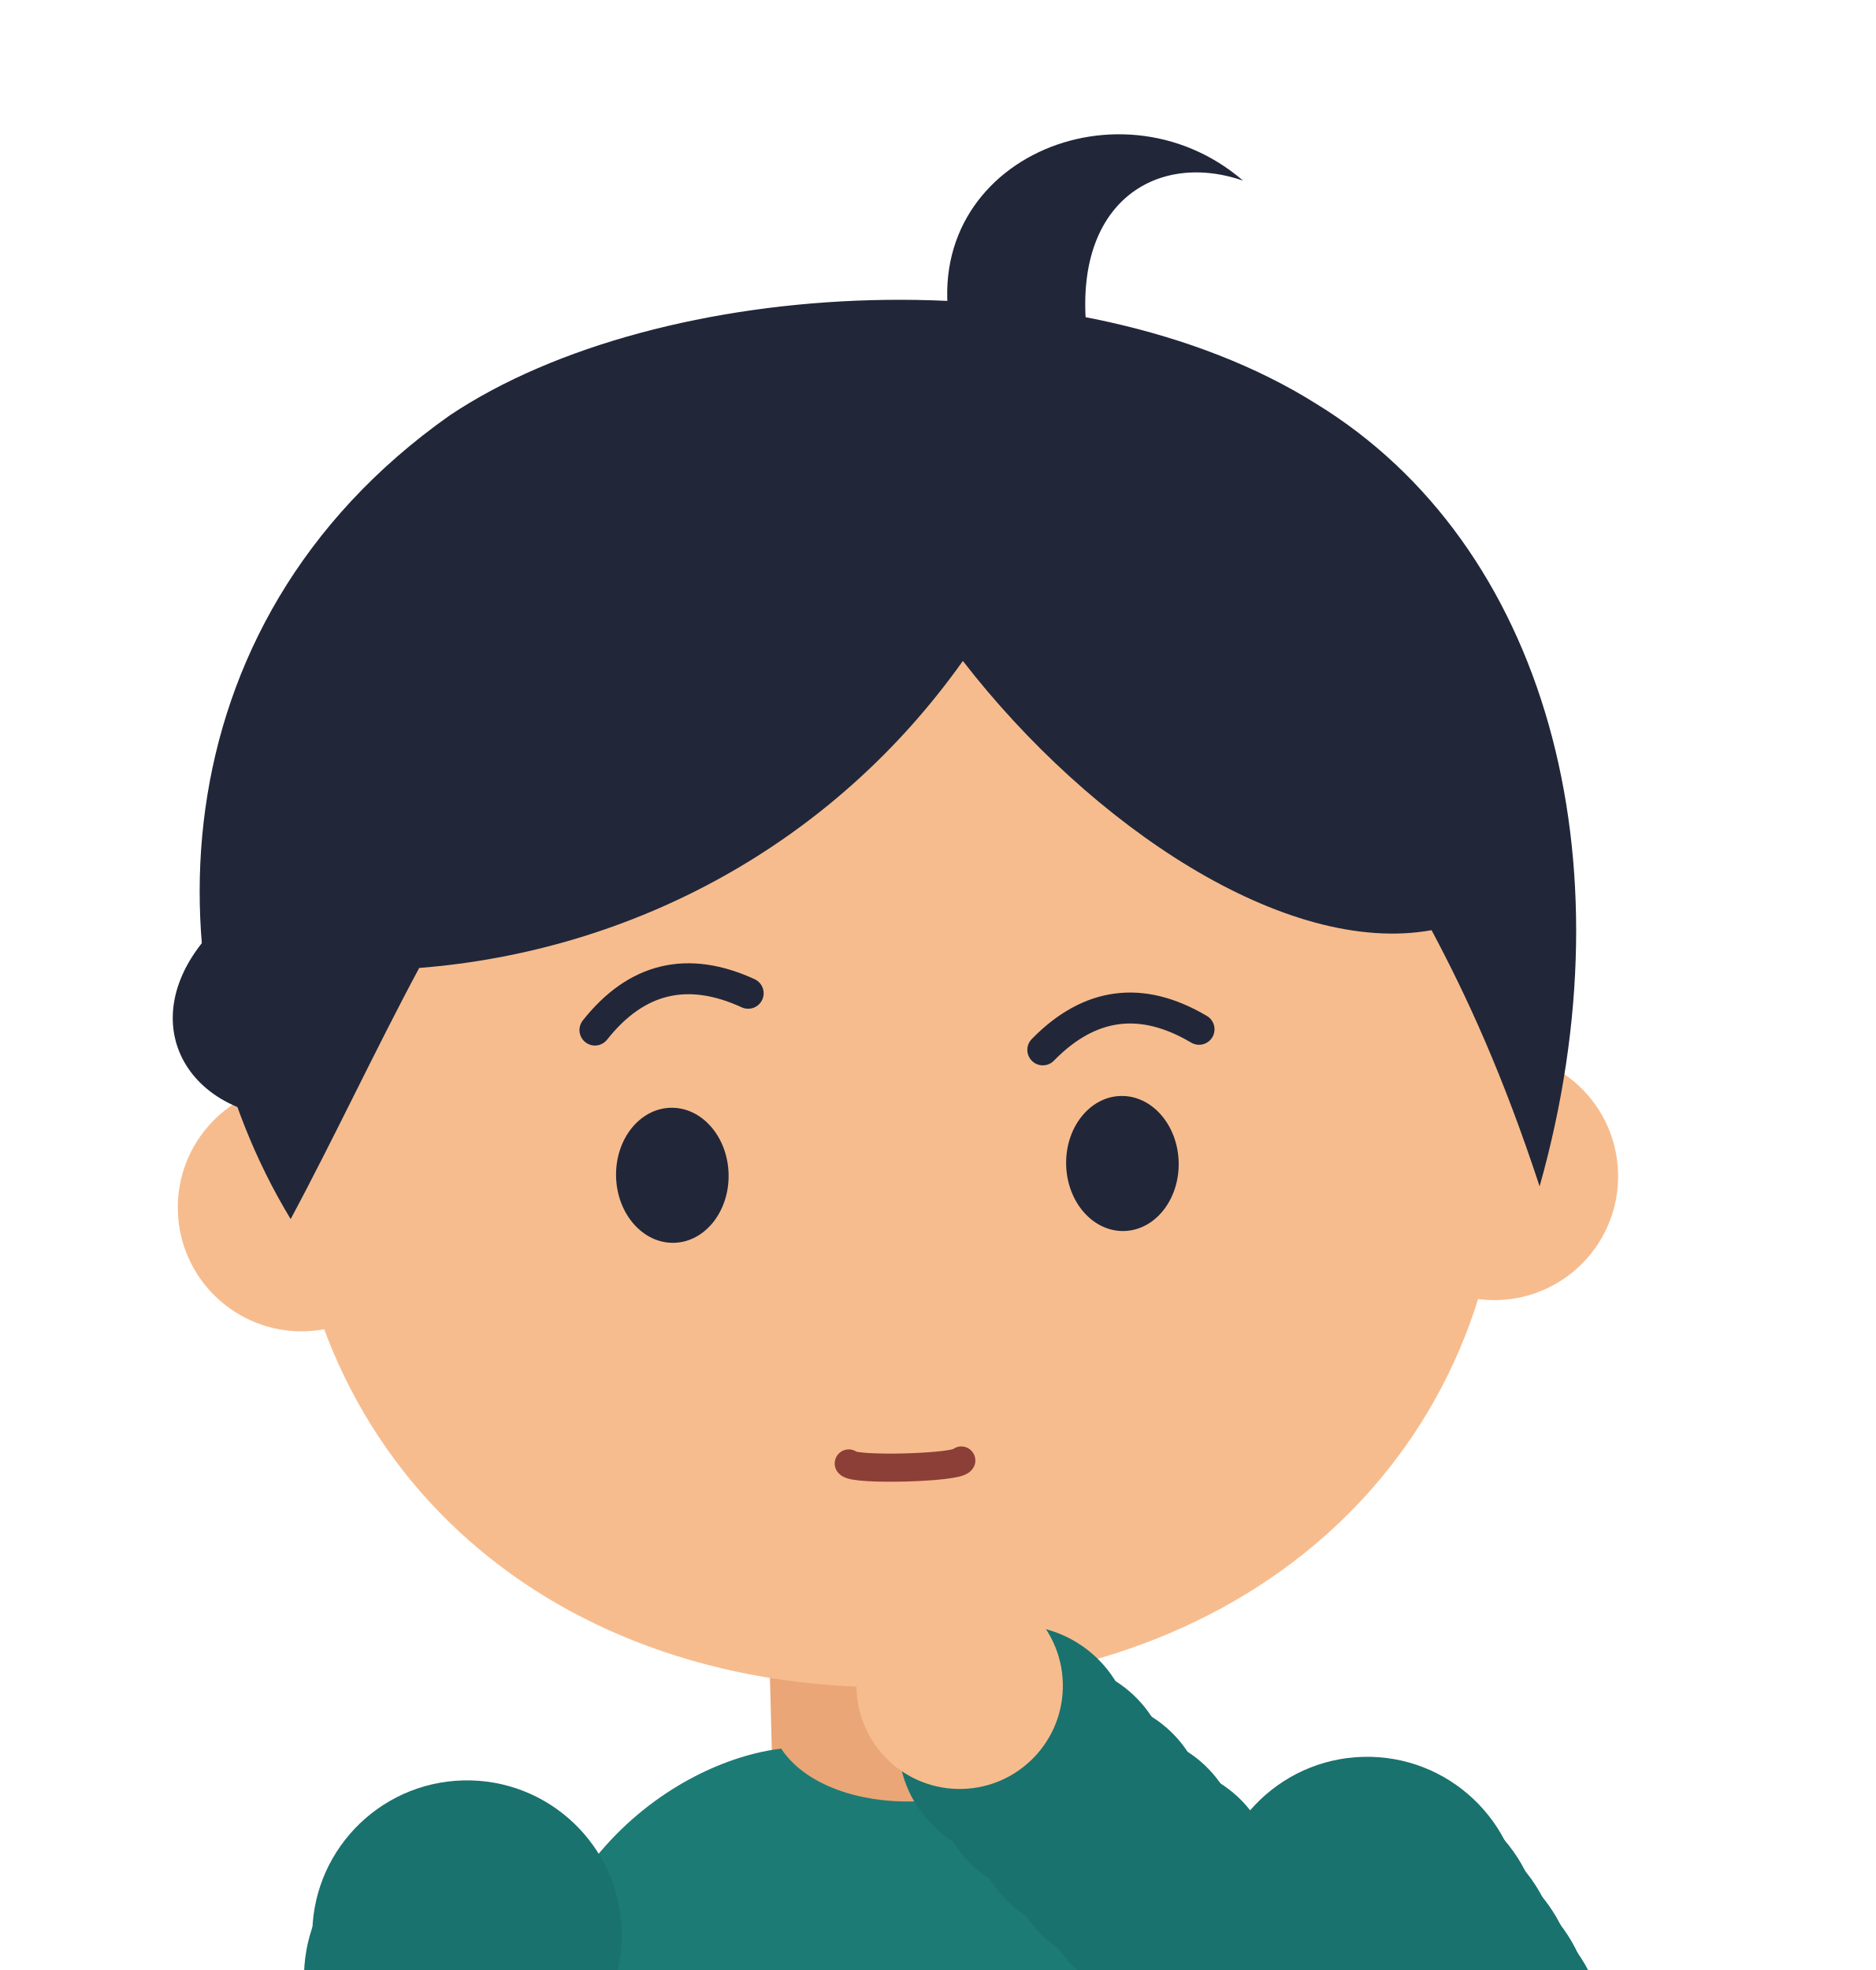
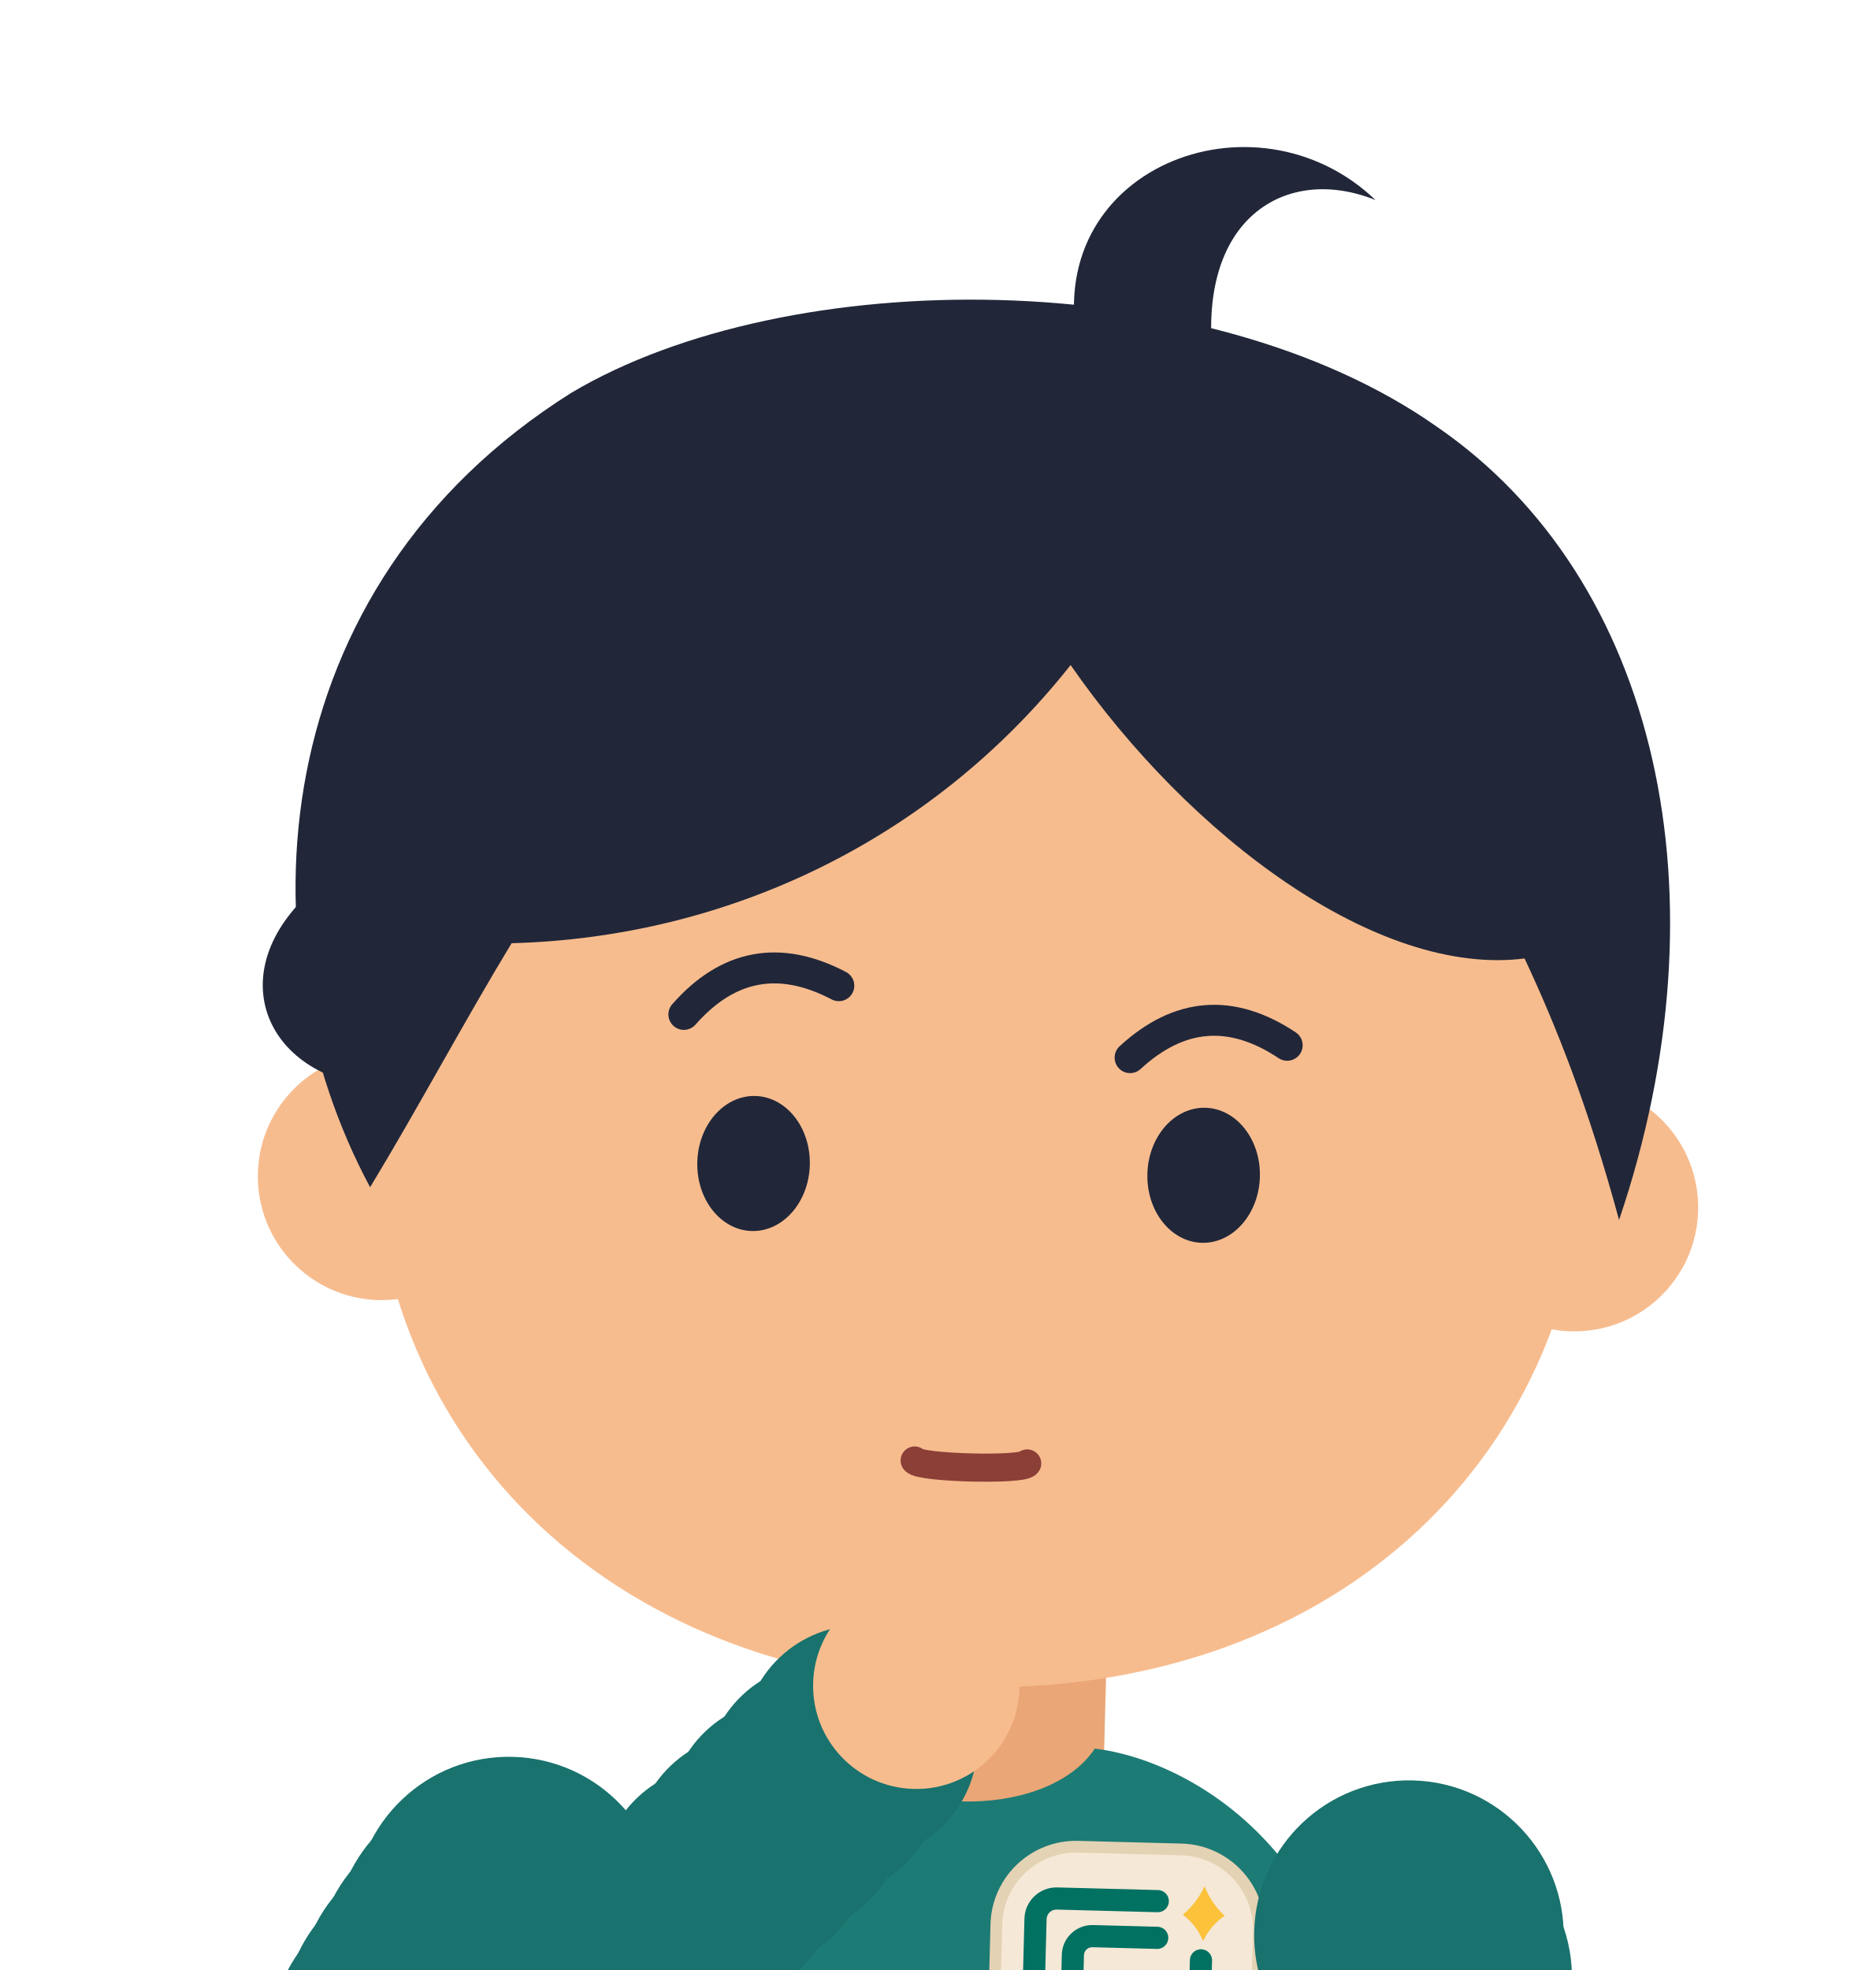
<svg xmlns="http://www.w3.org/2000/svg" viewBox="0 0 400 420" role="img" aria-label="Raka">
  <path d="M130 566L194 566L190 736L134 736Z" fill="#212739" stroke="#212739" stroke-width="12" stroke-linejoin="round" />
  <path d="M206 566L270 566L266 736L210 736Z" fill="#212739" stroke="#212739" stroke-width="12" stroke-linejoin="round" />
  <path d="M88 778C82 750 112 734 152 736L190 738C202 752 200 778 188 778Z" fill="#F5E8D6" />
  <path d="M312 778C318 750 288 734 248 736L210 738C198 752 200 778 212 778Z" fill="#F5E8D6" />
-   <g class="raka-body" transform="translate(0 0) rotate(-1.5 200 580)">
+   <g class="raka-body" transform="translate(0 0) rotate(1.5 200 580)">
    <rect x="170" y="336" width="60" height="62" rx="16" fill="#EAA676" />
    <g transform="translate(200 580) scale(1 1) translate(-200 -580)">
      <path d="M114 452C112 396 150 374 172 372C182 388 218 388 228 372C250 374 288 396 286 452L296 566C250 588 150 588 104 566Z" fill="#1D7B75" />
+     </g>
+     <g class="raka-patch">
+       <rect x="208" y="393" width="56" height="56" rx="17" fill="#F5E8D6" stroke="#E4D2B4" stroke-width="2.5" />
+       <g transform="translate(236 421) scale(0.1719) translate(-128 -128)">
+         <g fill="none" stroke="#017162" stroke-width="27.5" stroke-linecap="round" stroke-linejoin="round">
+           <path d="M164.5 30H39.5A26 26 0 0 0 13.5 56V205.5A26 26 0 0 0 39.5 231.5H221.5" />
+           <path d="M165 75.5H85A24 24 0 0 0 61 99.5V160.5A24 24 0 0 0 85 184.5H196A24 24 0 0 0 220 160.5V102" />
+         </g>
+         <path d="M222 10Q231 31 248 46Q231 58 222 78Q213 58 196 46Q213 31 222 10Z" fill="#FBC23A" />
+       </g>
    </g>
    <g class="raka-head" transform="translate(200 362) rotate(0) scale(1.2) translate(-200 -306)">
      <circle cx="94" cy="216" r="22" fill="#F7BC8E" />
      <circle cx="306" cy="216" r="22" fill="#F7BC8E" />
      <path d="M200 92C270 92 308 138 308 204C308 262 264 304 200 304C136 304 92 262 92 204C92 138 130 92 200 92Z" fill="#F7BC8E" />
      <g transform="translate(200 0) scale(1 1) translate(-200 0)">
        <path d="M146 187Q160 176 174 187" fill="none" stroke="#212739" stroke-width="5.5" stroke-linecap="round" transform="translate(0 -4) rotate(-12 160 184)" />
        <path d="M226 187Q240 176 254 187" fill="none" stroke="#212739" stroke-width="5.5" stroke-linecap="round" transform="translate(0 3) rotate(-6 240 184)" />
        <ellipse cx="160" cy="212" rx="10" ry="12" fill="#212739" opacity="1" />
        <path d="M146 217Q160 195 174 217" fill="none" stroke="#212739" stroke-width="6" stroke-linecap="round" opacity="0" />
        <ellipse cx="240" cy="212" rx="10" ry="12" fill="#212739" opacity="1" />
        <path d="M226 217Q240 195 254 217" fill="none" stroke="#212739" stroke-width="6" stroke-linecap="round" opacity="0" />
        <g transform="translate(200 264)">
          <defs>
            <clipPath id="wajah-berpikir-mc">
              <path d="M-10 0C-9.2 1.3 9.2 1.3 10 0C9.2 1.3 -9.2 1.3 -10 0Z" />
            </clipPath>
          </defs>
          <path d="M-10 0C-9.2 1.3 9.2 1.3 10 0C9.2 1.3 -9.2 1.3 -10 0Z" fill="#7A2D2E" fill-opacity="0" stroke="#8B3F37" stroke-width="5" stroke-linejoin="round" />
          <ellipse cx="0" cy="1.1" rx="6" ry="1" fill="#EE7A7A" clip-path="url(#wajah-berpikir-mc)" opacity="0" />
        </g>
      </g>
      <g transform="translate(0 0)" fill="#212739">
        <path d="M92 218C68 176 70 112 124 76C162 52 236 50 278 78C318 104 332 160 314 218C308 198 302 184 296 172C270 176 236 152 214 122C190 154 154 172 116 174C108 188 100 204 92 218Z" />
        <path d="M98 200C76 202 64 184 78 168C80 180 88 184 102 184Z" />
        <path d="M214 66C206 34 244 18 266 38C250 32 234 42 238 68Z" />
      </g>
    </g>
    <g class="raka-arm-L" fill="#19726d">
      <circle cx="104" cy="410" r="33" />
-       <circle cx="102" cy="419" r="33" />
-       <circle cx="100.3" cy="427.6" r="32.9" />
-       <circle cx="98.9" cy="435.9" r="32.9" />
-       <circle cx="97.8" cy="443.9" r="32.8" />
-       <circle cx="97.1" cy="451.6" r="32.7" />
-       <circle cx="96.6" cy="458.9" r="32.5" />
-       <circle cx="96.4" cy="465.8" r="32.4" />
-       <circle cx="96.6" cy="472.5" r="32.2" />
-       <circle cx="97" cy="478.8" r="32" />
-       <circle cx="97.8" cy="484.8" r="31.8" />
-       <circle cx="98.8" cy="490.4" r="31.5" />
-       <circle cx="100.2" cy="495.7" r="31.3" />
-       <circle cx="101.8" cy="500.6" r="31" />
-       <circle cx="103.8" cy="505.3" r="30.7" />
-       <circle cx="106.1" cy="509.6" r="30.5" />
-       <circle cx="108.6" cy="513.5" r="30.2" />
-       <circle cx="111.5" cy="517.1" r="29.9" />
-       <circle cx="114.7" cy="520.4" r="29.6" />
-       <circle cx="118.2" cy="523.4" r="29.3" />
-       <circle cx="122" cy="526" r="29" />
-       <circle cx="126.1" cy="528.3" r="28.7" />
-       <circle cx="130.5" cy="530.2" r="28.4" />
-       <circle cx="135.2" cy="531.8" r="28.1" />
-       <circle cx="140.2" cy="533.1" r="27.8" />
-       <circle cx="145.6" cy="534.1" r="27.5" />
-       <circle cx="151.2" cy="534.7" r="27.3" />
-       <circle cx="157.1" cy="534.9" r="27" />
-       <circle cx="163.4" cy="534.9" r="26.7" />
-       <circle cx="169.9" cy="534.5" r="26.5" />
-       <circle cx="176.8" cy="533.8" r="26.3" />
-       <circle cx="183.9" cy="532.7" r="26" />
-       <circle cx="191.4" cy="531.3" r="25.8" />
-       <circle cx="199.1" cy="529.5" r="25.6" />
-       <circle cx="207.2" cy="527.5" r="25.5" />
-       <circle cx="215.6" cy="525.1" r="25.3" />
-       <circle cx="224.2" cy="522.3" r="25.2" />
-       <circle cx="233.2" cy="519.2" r="25.1" />
-       <circle cx="242.5" cy="515.8" r="25.1" />
-       <circle cx="252.1" cy="512.1" r="25" />
-       <circle cx="262" cy="508" r="25" />
-       <circle cx="277.7" cy="501.4" r="22" fill="#F7BC8E" />
+       <circle cx="99.9" cy="416.4" r="33" />
+       <circle cx="96.1" cy="422.4" r="32.9" />
+       <circle cx="92.6" cy="428" r="32.9" />
+       <circle cx="89.4" cy="433.2" r="32.8" />
+       <circle cx="86.6" cy="438.1" r="32.7" />
+       <circle cx="84" cy="442.6" r="32.5" />
+       <circle cx="81.7" cy="446.7" r="32.4" />
+       <circle cx="79.8" cy="450.4" r="32.2" />
+       <circle cx="78.1" cy="453.8" r="32" />
+       <circle cx="76.8" cy="456.8" r="31.8" />
+       <circle cx="75.7" cy="459.4" r="31.5" />
+       <circle cx="75" cy="461.6" r="31.3" />
+       <circle cx="74.5" cy="463.5" r="31" />
+       <circle cx="74.4" cy="465" r="30.7" />
+       <circle cx="74.6" cy="466.1" r="30.5" />
+       <circle cx="75" cy="466.8" r="30.2" />
+       <circle cx="75.8" cy="467.2" r="29.9" />
+       <circle cx="76.9" cy="467.2" r="29.6" />
+       <circle cx="78.3" cy="466.8" r="29.3" />
+       <circle cx="80" cy="466" r="29" />
+       <circle cx="82" cy="464.9" r="28.7" />
+       <circle cx="84.3" cy="463.4" r="28.4" />
+       <circle cx="86.9" cy="461.5" r="28.1" />
+       <circle cx="89.8" cy="459.2" r="27.8" />
+       <circle cx="93.1" cy="456.6" r="27.5" />
+       <circle cx="96.6" cy="453.6" r="27.3" />
+       <circle cx="100.4" cy="450.2" r="27" />
+       <circle cx="104.6" cy="446.4" r="26.7" />
+       <circle cx="109" cy="442.3" r="26.5" />
+       <circle cx="113.8" cy="437.8" r="26.3" />
+       <circle cx="118.8" cy="432.9" r="26" />
+       <circle cx="124.2" cy="427.6" r="25.8" />
+       <circle cx="129.8" cy="422" r="25.6" />
+       <circle cx="135.8" cy="416" r="25.5" />
+       <circle cx="142.1" cy="409.6" r="25.3" />
+       <circle cx="148.6" cy="402.8" r="25.2" />
+       <circle cx="155.5" cy="395.7" r="25.1" />
+       <circle cx="162.7" cy="388.2" r="25.1" />
+       <circle cx="170.2" cy="380.3" r="25" />
+       <circle cx="178" cy="372" r="25" />
+       <circle cx="189.6" cy="359.6" r="22" fill="#F7BC8E" />
+       <rect x="0" y="-9.5" width="38" height="19" rx="9.5" fill="#F7BC8E" transform="translate(189.6 359.6) rotate(-52)" />
    </g>
    <g class="raka-arm-R" fill="#19726d">
      <circle cx="296" cy="410" r="33" />
-       <circle cx="300.1" cy="416.4" r="33" />
-       <circle cx="303.9" cy="422.4" r="32.9" />
-       <circle cx="307.4" cy="428" r="32.9" />
-       <circle cx="310.6" cy="433.2" r="32.8" />
-       <circle cx="313.4" cy="438.1" r="32.7" />
-       <circle cx="316" cy="442.6" r="32.5" />
-       <circle cx="318.3" cy="446.7" r="32.4" />
-       <circle cx="320.2" cy="450.4" r="32.2" />
-       <circle cx="321.9" cy="453.8" r="32" />
-       <circle cx="323.3" cy="456.8" r="31.8" />
-       <circle cx="324.3" cy="459.4" r="31.5" />
-       <circle cx="325" cy="461.6" r="31.3" />
-       <circle cx="325.5" cy="463.5" r="31" />
-       <circle cx="325.6" cy="465" r="30.7" />
-       <circle cx="325.4" cy="466.1" r="30.5" />
-       <circle cx="325" cy="466.8" r="30.2" />
-       <circle cx="324.2" cy="467.2" r="29.9" />
-       <circle cx="323.1" cy="467.2" r="29.6" />
-       <circle cx="321.7" cy="466.8" r="29.3" />
-       <circle cx="320" cy="466" r="29" />
-       <circle cx="318" cy="464.9" r="28.7" />
-       <circle cx="315.7" cy="463.4" r="28.4" />
-       <circle cx="313.1" cy="461.5" r="28.1" />
-       <circle cx="310.2" cy="459.2" r="27.8" />
-       <circle cx="306.9" cy="456.6" r="27.5" />
-       <circle cx="303.4" cy="453.6" r="27.3" />
-       <circle cx="299.6" cy="450.2" r="27" />
-       <circle cx="295.4" cy="446.4" r="26.7" />
-       <circle cx="291" cy="442.3" r="26.5" />
-       <circle cx="286.3" cy="437.8" r="26.3" />
-       <circle cx="281.2" cy="432.9" r="26" />
-       <circle cx="275.8" cy="427.6" r="25.8" />
-       <circle cx="270.2" cy="422" r="25.6" />
-       <circle cx="264.2" cy="416" r="25.5" />
-       <circle cx="257.9" cy="409.6" r="25.3" />
-       <circle cx="251.4" cy="402.8" r="25.2" />
-       <circle cx="244.5" cy="395.7" r="25.1" />
-       <circle cx="237.3" cy="388.2" r="25.1" />
-       <circle cx="229.8" cy="380.3" r="25" />
-       <circle cx="222" cy="372" r="25" />
-       <circle cx="210.4" cy="359.6" r="22" fill="#F7BC8E" />
-       <rect x="0" y="-9.5" width="38" height="19" rx="9.5" fill="#F7BC8E" transform="translate(210.4 359.6) rotate(-128)" />
+       <circle cx="298" cy="419" r="33" />
+       <circle cx="299.7" cy="427.6" r="32.9" />
+       <circle cx="301.1" cy="435.9" r="32.9" />
+       <circle cx="302.2" cy="443.9" r="32.8" />
+       <circle cx="302.9" cy="451.6" r="32.7" />
+       <circle cx="303.4" cy="458.9" r="32.5" />
+       <circle cx="303.6" cy="465.8" r="32.4" />
+       <circle cx="303.4" cy="472.5" r="32.2" />
+       <circle cx="303" cy="478.8" r="32" />
+       <circle cx="302.3" cy="484.8" r="31.8" />
+       <circle cx="301.2" cy="490.4" r="31.5" />
+       <circle cx="299.8" cy="495.7" r="31.3" />
+       <circle cx="298.2" cy="500.6" r="31" />
+       <circle cx="296.2" cy="505.3" r="30.7" />
+       <circle cx="293.9" cy="509.6" r="30.5" />
+       <circle cx="291.4" cy="513.5" r="30.2" />
+       <circle cx="288.5" cy="517.1" r="29.9" />
+       <circle cx="285.3" cy="520.4" r="29.6" />
+       <circle cx="281.8" cy="523.4" r="29.3" />
+       <circle cx="278" cy="526" r="29" />
+       <circle cx="273.9" cy="528.3" r="28.7" />
+       <circle cx="269.5" cy="530.2" r="28.4" />
+       <circle cx="264.8" cy="531.8" r="28.1" />
+       <circle cx="259.8" cy="533.1" r="27.8" />
+       <circle cx="254.4" cy="534.1" r="27.5" />
+       <circle cx="248.8" cy="534.7" r="27.3" />
+       <circle cx="242.9" cy="534.9" r="27" />
+       <circle cx="236.6" cy="534.9" r="26.7" />
+       <circle cx="230.1" cy="534.5" r="26.5" />
+       <circle cx="223.3" cy="533.8" r="26.3" />
+       <circle cx="216.1" cy="532.7" r="26" />
+       <circle cx="208.6" cy="531.3" r="25.8" />
+       <circle cx="200.9" cy="529.5" r="25.6" />
+       <circle cx="192.8" cy="527.5" r="25.5" />
+       <circle cx="184.4" cy="525.1" r="25.3" />
+       <circle cx="175.8" cy="522.3" r="25.2" />
+       <circle cx="166.8" cy="519.2" r="25.1" />
+       <circle cx="157.5" cy="515.8" r="25.1" />
+       <circle cx="147.9" cy="512.1" r="25" />
+       <circle cx="138" cy="508" r="25" />
+       <circle cx="122.3" cy="501.4" r="22" fill="#F7BC8E" />
    </g>
  </g>
</svg>
